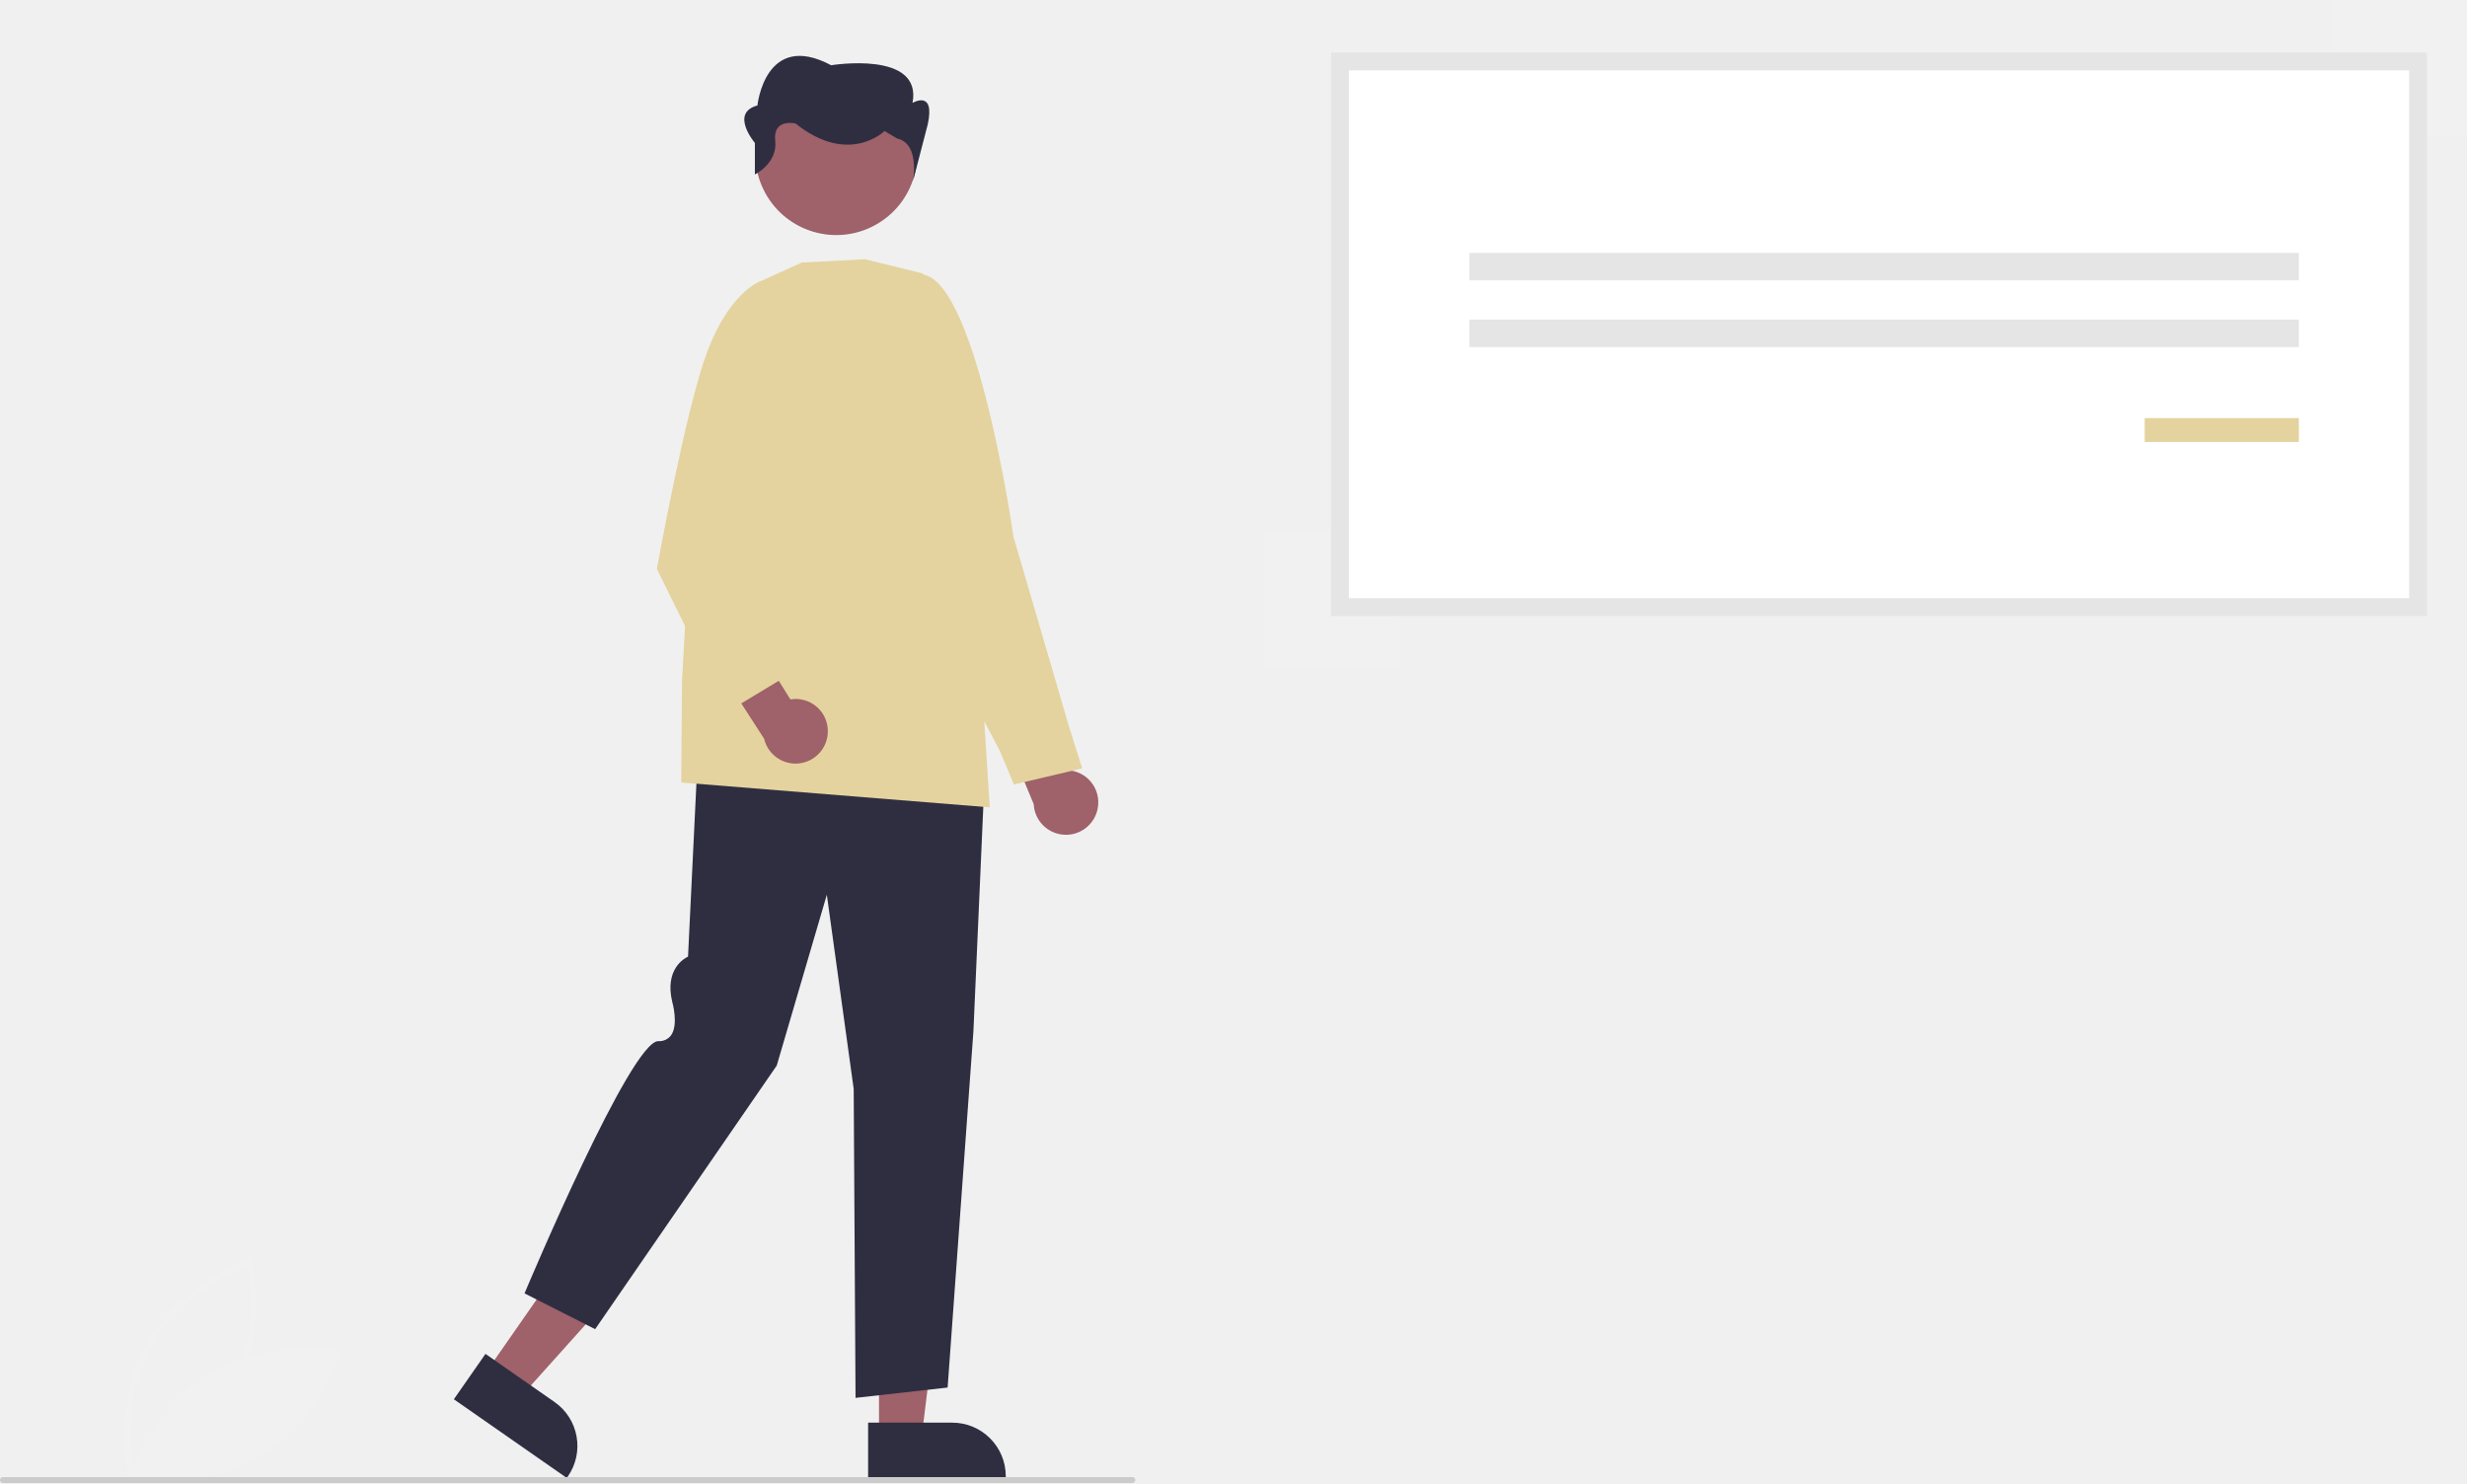
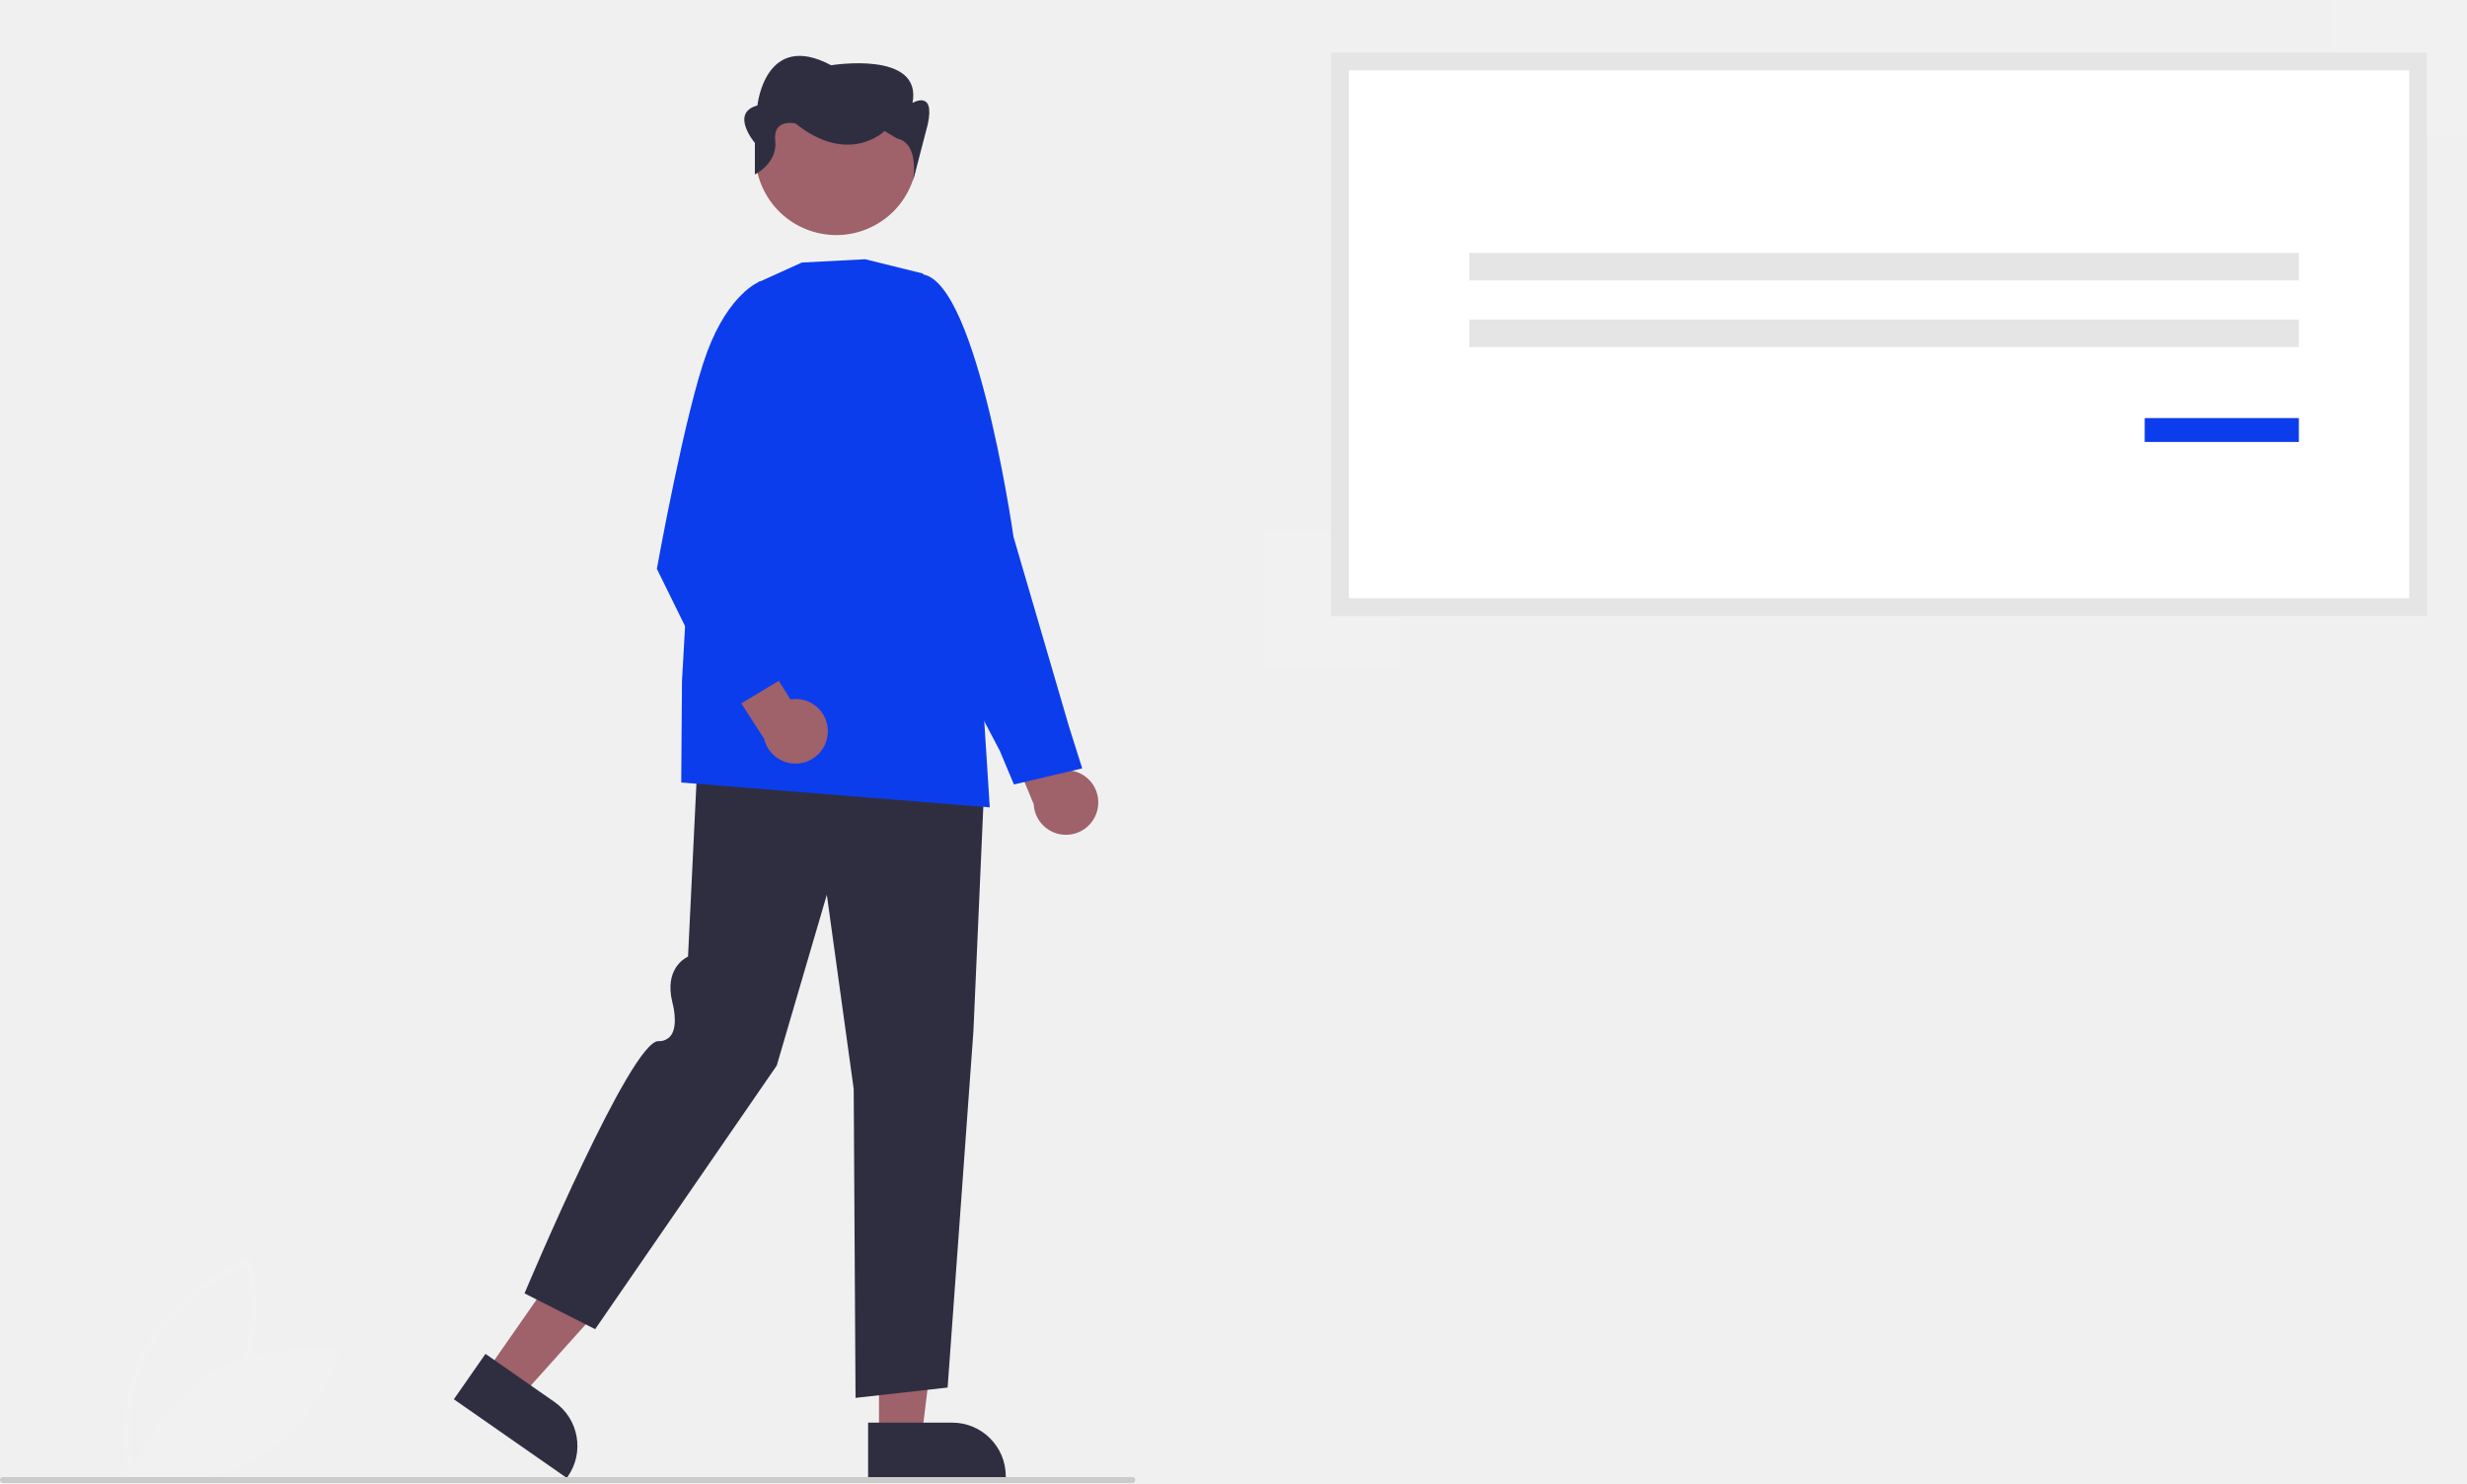
<svg xmlns="http://www.w3.org/2000/svg" data-name="Layer 1" width="832.206" height="500.356" viewBox="0 0 832.206 500.356">
  <path d="M227.317,699.06c-.056-.245-5.44-24.798,5.556-45.19,10.996-20.392,34.468-29.385,34.704-29.474l1.073-.402.253,1.118c.056.245,5.44,24.798-5.556,45.19-10.996,20.392-34.468,29.385-34.704,29.474l-1.073.402Zm39.862-72.338c-4.702,2.022-23.258,10.874-32.545,28.097-9.288,17.225-6.486,37.594-5.592,42.631,4.7-2.018,23.249-10.855,32.545-28.097C270.874,652.129,268.072,631.762,267.178,626.722Z" transform="translate(-183.897 -199.8219)" fill="#f1f1f1" />
  <path d="M254.944,663.149c-19.761,11.889-27.371,35.503-27.371,35.503s24.428,4.339,44.188-7.55,27.371-35.503,27.371-35.503S274.704,651.26,254.944,663.149Z" transform="translate(-183.897 -199.8219)" fill="#f1f1f1" />
  <path d="M554.193,472.564a10.837,10.837,0,0,0-10.48-12.897l-9.151-23.012-15.341,2.15,13.379,32.317a10.896,10.896,0,0,0,21.592,1.443Z" transform="translate(-183.897 -199.8219)" fill="#9f616a" />
-   <path d="M525.93,464.479l-4.753-11.335-29.621-56.385,1.611-104.332.309-.041c18.954-2.504,31.778,84.829,32.315,88.548l18.716,64.008,4.455,14.108Z" transform="translate(-183.897 -199.8219)" fill="#e4d39e" />
+   <path d="M525.93,464.479l-4.753-11.335-29.621-56.385,1.611-104.332.309-.041c18.954-2.504,31.778,84.829,32.315,88.548l18.716,64.008,4.455,14.108Z" transform="translate(-183.897 -199.8219)" fill="#0C3DED" />
  <polygon points="296.518 484.658 310.92 484.657 317.771 429.106 296.515 429.107 296.518 484.658" fill="#9f616a" />
  <path d="M476.741,679.778l28.363-.001h.001a18.076,18.076,0,0,1,18.075,18.075v.587l-46.438.002Z" transform="translate(-183.897 -199.8219)" fill="#2f2e41" />
  <polygon points="164.095 462.715 175.912 470.949 213.294 429.291 195.854 417.138 164.095 462.715" fill="#9f616a" />
  <path d="M347.667,656.579l23.271,16.216.001.001a18.076,18.076,0,0,1,4.495,25.164l-.336.482L336.997,671.891Z" transform="translate(-183.897 -199.8219)" fill="#2f2e41" />
  <path d="M472.5,671.422l-.622-104.21L462.815,501.686,445.92,559.31l-.033.047-61.225,88.885-23.823-12.07.131-.31c1.456-3.463,35.762-84.794,44.983-84.794a4.98,4.98,0,0,0,4.242-1.864c2.706-3.614.502-11.283.48-11.36-2.64-10.946,3.997-14.674,5.319-15.296l3.556-73.397.369.025,96.39,6.761-4.044,91.766-8.699,120.232-.299.034Z" transform="translate(-183.897 -199.8219)" fill="#2f2e41" />
-   <path d="M517.781,472.202l-.417-.034L413.7,463.812l.256-34.3,5.074-89.558.029-.062,20.663-44.859,14.647-6.633,21.37-1.125.052.013,19.503,4.832,20.288,145.639Z" transform="translate(-183.897 -199.8219)" fill="#e4d39e" />
+   <path d="M517.781,472.202l-.417-.034L413.7,463.812l.256-34.3,5.074-89.558.029-.062,20.663-44.859,14.647-6.633,21.37-1.125.052.013,19.503,4.832,20.288,145.639Z" transform="translate(-183.897 -199.8219)" fill="#0C3DED" />
  <circle cx="465.995" cy="251.83" r="27.294" transform="translate(-247.5841 54.55847) rotate(-28.66324)" fill="#9f616a" />
  <path d="M438.546,258.681v-10.634s-8.576-10.1.858-12.645c0,0,2.573-25.443,24.87-13.57,0,0,30.873-5.089,27.443,12.721,0,0,7.718-4.65,5.146,7.224L491.887,260.904s2.403-12.634-5.315-14.33l-4.288-2.544s-12.006,11.873-30.016-2.544c0,0-7.718-1.842-6.861,5.791S438.546,258.681,438.546,258.681Z" transform="translate(-183.897 -199.8219)" fill="#2f2e41" />
  <path d="M463.154,446.587a10.837,10.837,0,0,0-12.624-10.807l-13.132-20.997-14.706,4.868,18.961,29.391a10.896,10.896,0,0,0,21.5-2.456Z" transform="translate(-183.897 -199.8219)" fill="#9f616a" />
-   <path d="M429.236,439.969l-23.758-48.235.021-.117c.096-.534,9.659-53.634,16.973-73.152,7.36-19.641,17.436-23.585,17.861-23.743l.213-.079,9.034,8.665-12.514,83.527,13.489,40.284Z" transform="translate(-183.897 -199.8219)" fill="#e4d39e" />
+   <path d="M429.236,439.969l-23.758-48.235.021-.117c.096-.534,9.659-53.634,16.973-73.152,7.36-19.641,17.436-23.585,17.861-23.743l.213-.079,9.034,8.665-12.514,83.527,13.489,40.284Z" transform="translate(-183.897 -199.8219)" fill="#0C3DED" />
  <rect x="786.206" width="46" height="46" fill="#f1f1f1" />
  <rect x="426.206" y="179" width="46" height="46" fill="#f1f1f1" />
  <path d="M635.922,404.665H999.597V220.556H635.922Z" transform="translate(-183.897 -199.8219)" fill="#fff" />
  <path d="M1002.597,407.665H632.922V217.556h369.675Zm-363.675-6h357.675V223.556H638.922Z" transform="translate(-183.897 -199.8219)" fill="#e5e5e5" />
  <rect x="495.678" y="85.316" width="279.806" height="9.279" fill="#e5e5e5" />
  <rect x="495.678" y="107.819" width="279.806" height="9.279" fill="#e5e5e5" />
-   <rect x="723.484" y="141.045" width="52" height="8.053" fill="#e4d39e" />
+   <rect x="723.484" y="141.045" width="52" height="8.053" fill="#0C3DED" />
  <path d="M565.897,700.138h-381a1,1,0,1,1,0-2h381a1,1,0,0,1,0,2Z" transform="translate(-183.897 -199.8219)" fill="#cbcbcb" />
</svg>
